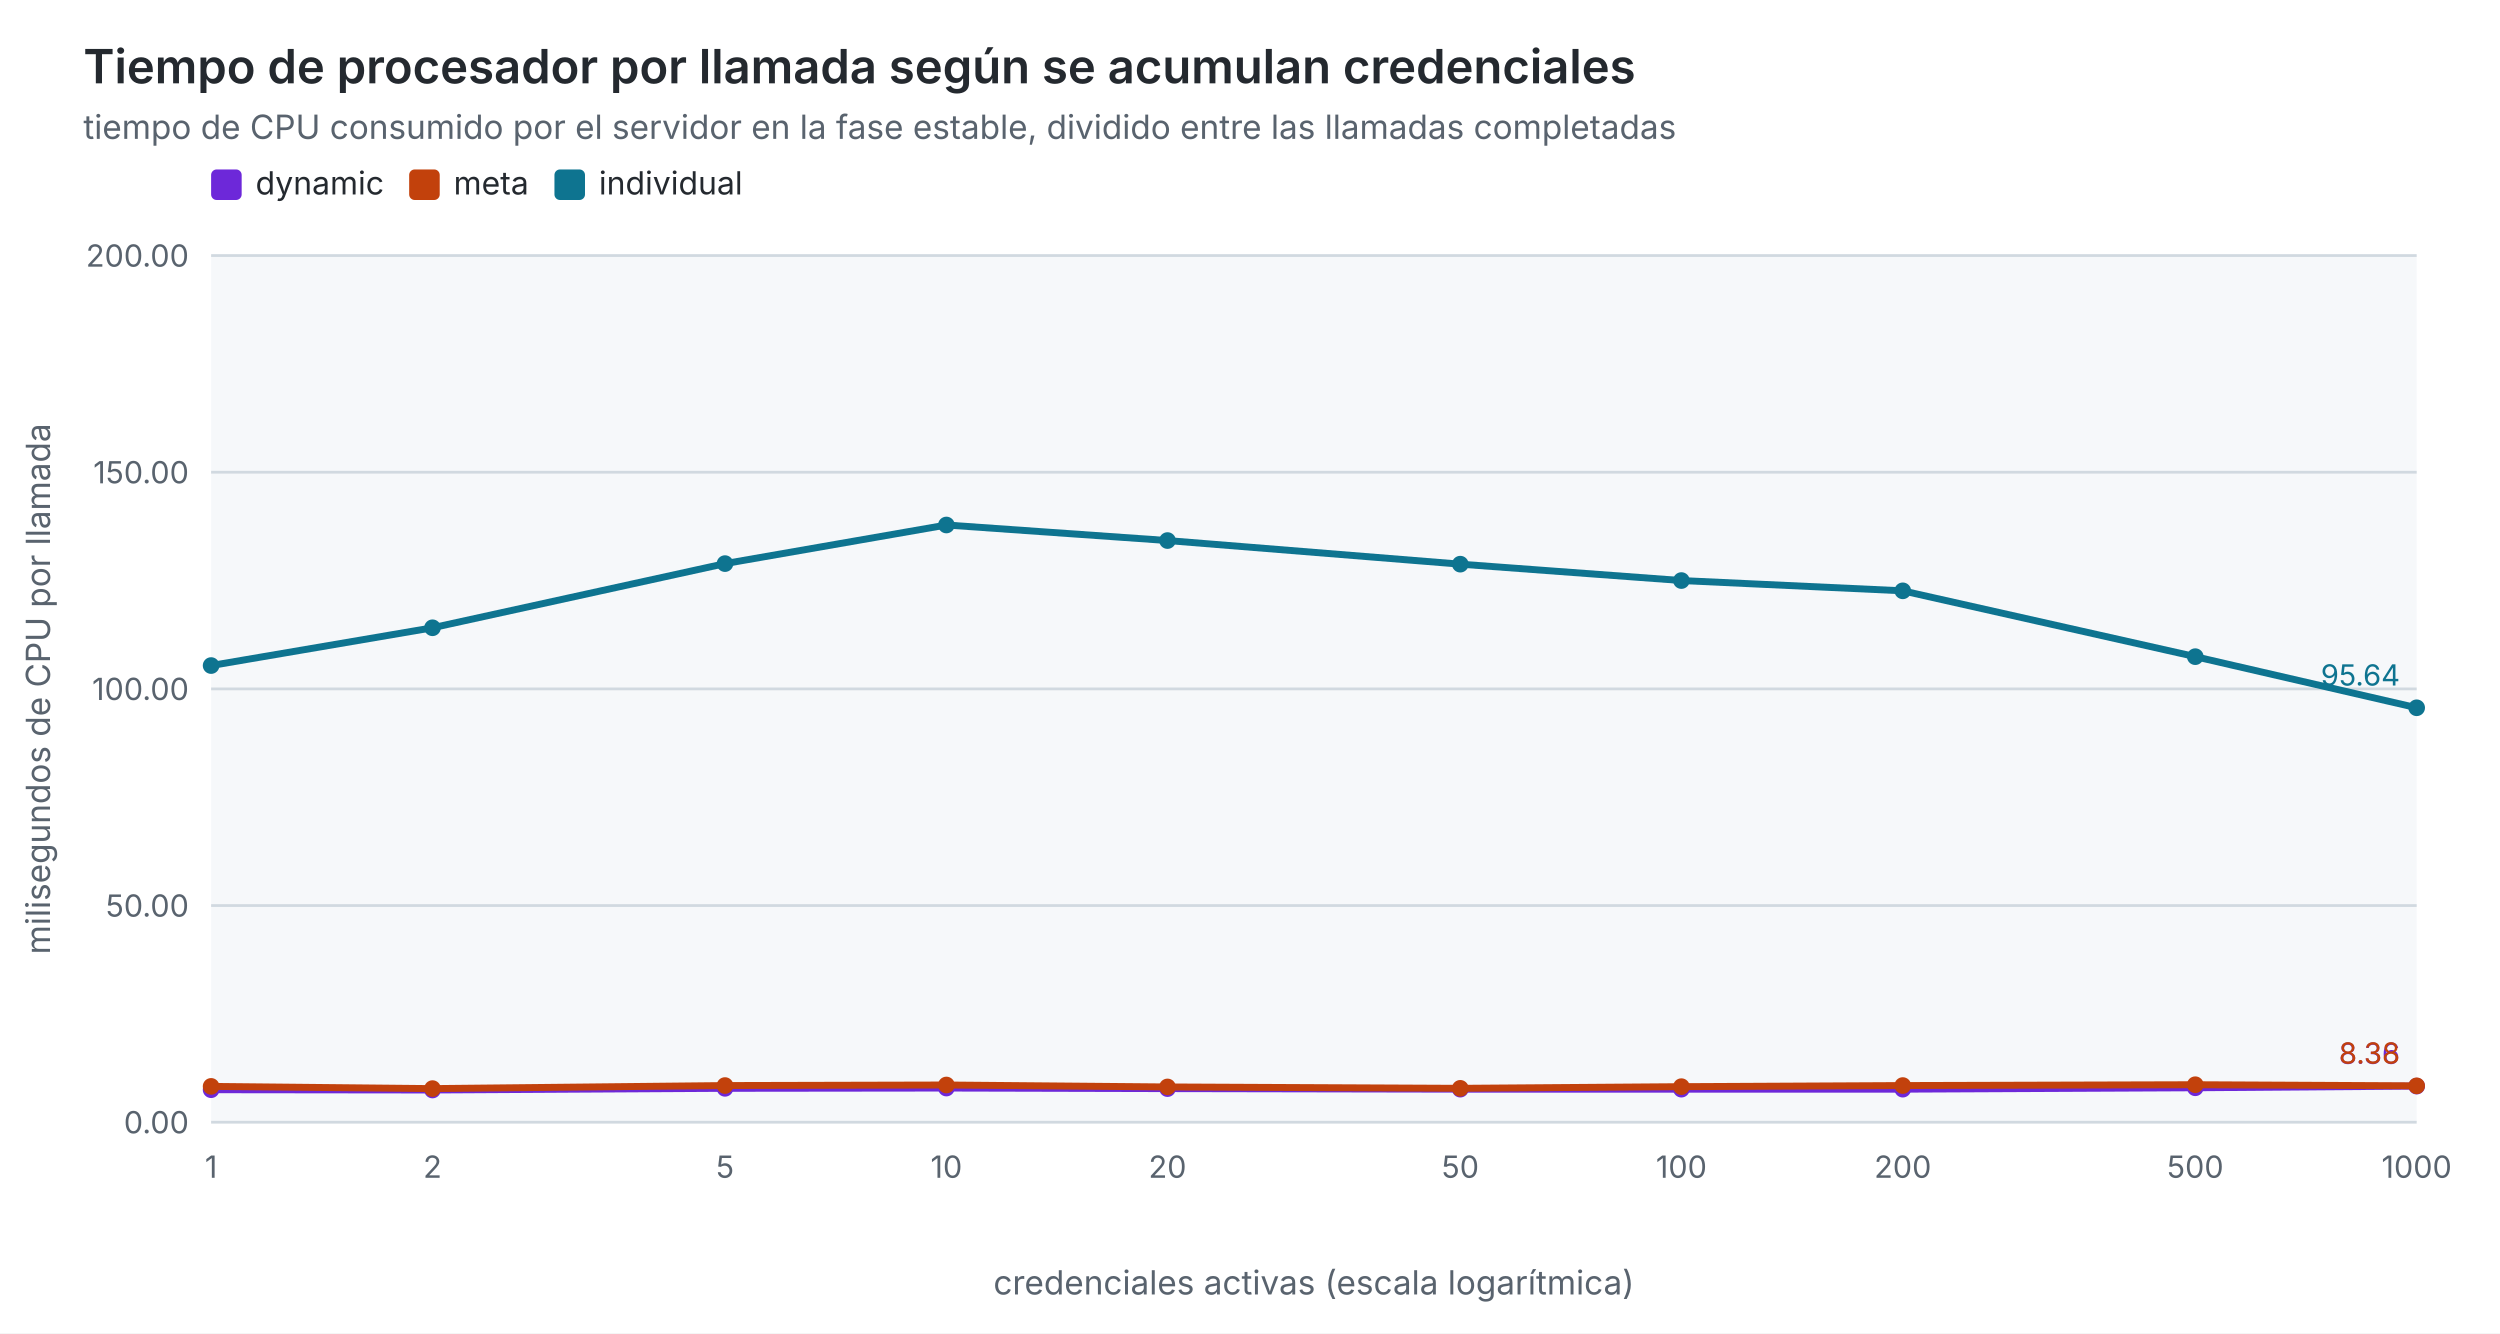
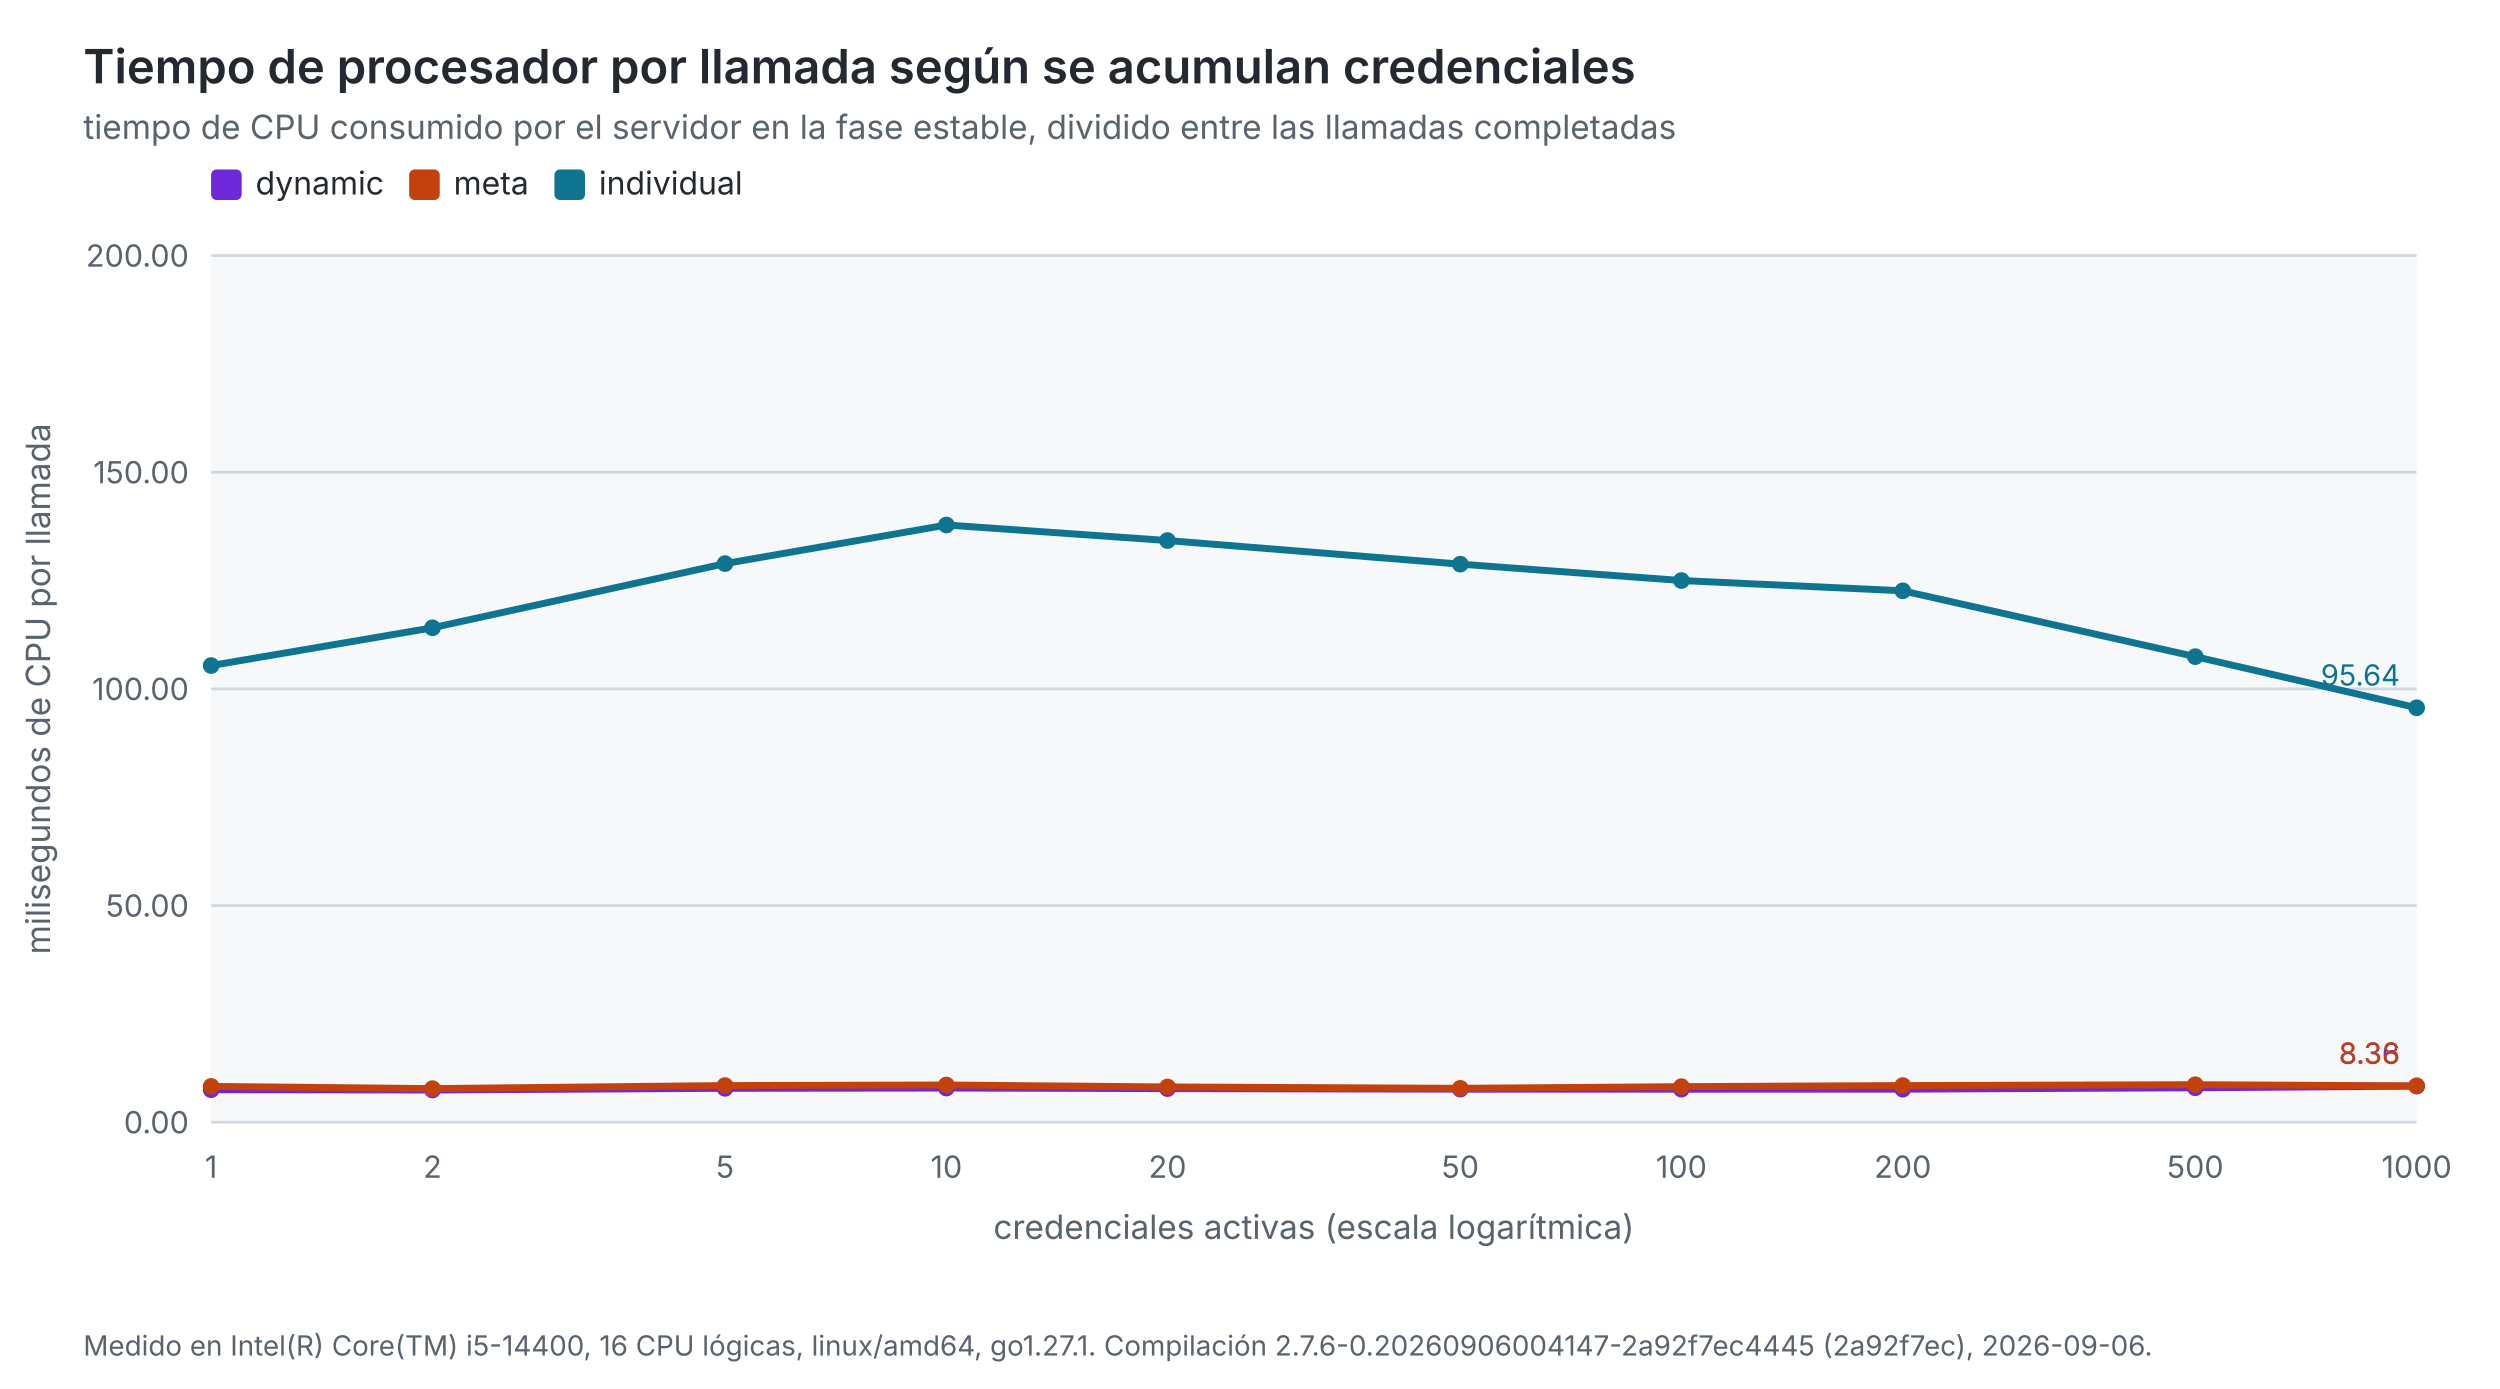
- <svg xmlns="http://www.w3.org/2000/svg" viewBox="0 0 900 480" width="900" height="480" role="img" aria-label="Tiempo de procesador por llamada según se acumulan credenciales. tiempo de CPU consumido por el servidor en la fase estable, dividido entre las llamadas completadas">
-   <rect width="900" height="480" fill="#ffffff" />
+ <svg xmlns="http://www.w3.org/2000/svg" viewBox="0 0 900 500" width="900" height="500" role="img" aria-label="Tiempo de procesador por llamada según se acumulan credenciales. tiempo de CPU consumido por el servidor en la fase estable, dividido entre las llamadas completadas. Medido en Intel(R) Core(TM) i5-14400, 16 CPU lógicas, linux/amd64, go1.27.1. Compilación 2.7.6-0.20260906004147-2a92f7ec4445 (2a92f7ec), 2026-09-06.">
+   <rect width="900" height="500" fill="#ffffff" />
  <text x="30" y="30" font-family="ui-sans-serif,system-ui,-apple-system,Segoe UI,sans-serif" font-size="17" font-weight="600" fill="#24292f">Tiempo de procesador por llamada según se acumulan credenciales</text>
  <text x="30" y="50" font-family="ui-sans-serif,system-ui,-apple-system,Segoe UI,sans-serif" font-size="12" fill="#59636e">tiempo de CPU consumido por el servidor en la fase estable, dividido entre las llamadas completadas</text>
  <rect x="76" y="92" width="794" height="312" fill="#f6f8fa" />
  <rect x="76.0" y="61.0" width="11" height="11" rx="2" fill="#6d28d9" />
  <text x="92.0" y="70.0" font-family="ui-sans-serif,system-ui,-apple-system,Segoe UI,sans-serif" font-size="11.5" fill="#24292f">dynamic</text>
  <rect x="147.3" y="61.0" width="11" height="11" rx="2" fill="#c2410c" />
  <text x="163.3" y="70.0" font-family="ui-sans-serif,system-ui,-apple-system,Segoe UI,sans-serif" font-size="11.5" fill="#24292f">meta</text>
  <rect x="199.6" y="61.0" width="11" height="11" rx="2" fill="#0e7490" />
  <text x="215.6" y="70.0" font-family="ui-sans-serif,system-ui,-apple-system,Segoe UI,sans-serif" font-size="11.5" fill="#24292f">individual</text>
  <line x1="76" y1="404.0" x2="870" y2="404.0" stroke="#d1d9e0" stroke-width="1" />
  <text x="68" y="408.0" font-family="ui-sans-serif,system-ui,-apple-system,Segoe UI,sans-serif" font-size="11" text-anchor="end" fill="#59636e">0.00</text>
  <line x1="76" y1="326.0" x2="870" y2="326.0" stroke="#d1d9e0" stroke-width="1" />
  <text x="68" y="330.0" font-family="ui-sans-serif,system-ui,-apple-system,Segoe UI,sans-serif" font-size="11" text-anchor="end" fill="#59636e">50.00</text>
  <line x1="76" y1="248.0" x2="870" y2="248.0" stroke="#d1d9e0" stroke-width="1" />
  <text x="68" y="252.0" font-family="ui-sans-serif,system-ui,-apple-system,Segoe UI,sans-serif" font-size="11" text-anchor="end" fill="#59636e">100.00</text>
  <line x1="76" y1="170.0" x2="870" y2="170.0" stroke="#d1d9e0" stroke-width="1" />
  <text x="68" y="174.0" font-family="ui-sans-serif,system-ui,-apple-system,Segoe UI,sans-serif" font-size="11" text-anchor="end" fill="#59636e">150.00</text>
  <line x1="76" y1="92.0" x2="870" y2="92.0" stroke="#d1d9e0" stroke-width="1" />
  <text x="68" y="96.0" font-family="ui-sans-serif,system-ui,-apple-system,Segoe UI,sans-serif" font-size="11" text-anchor="end" fill="#59636e">200.00</text>
  <text x="18" y="248.0" font-family="ui-sans-serif,system-ui,-apple-system,Segoe UI,sans-serif" font-size="12" fill="#59636e" text-anchor="middle" transform="rotate(-90 18 248.0)">milisegundos de CPU por llamada</text>
-   <text x="473.0" y="466" font-family="ui-sans-serif,system-ui,-apple-system,Segoe UI,sans-serif" font-size="12" text-anchor="middle" fill="#59636e">credenciales activas (escala logarítmica)</text>
+   <text x="473.0" y="446" font-family="ui-sans-serif,system-ui,-apple-system,Segoe UI,sans-serif" font-size="12" text-anchor="middle" fill="#59636e">credenciales activas (escala logarítmica)</text>
+   <text x="30" y="488" font-family="ui-sans-serif,system-ui,-apple-system,Segoe UI,sans-serif" font-size="10" fill="#59636e">Medido en Intel(R) Core(TM) i5-14400, 16 CPU lógicas, linux/amd64, go1.27.1. Compilación 2.7.6-0.20260906004147-2a92f7ec4445 (2a92f7ec), 2026-09-06.</text>
  <text x="76.0" y="424" font-family="ui-sans-serif,system-ui,-apple-system,Segoe UI,sans-serif" font-size="11" text-anchor="middle" fill="#59636e">1</text>
  <text x="155.7" y="424" font-family="ui-sans-serif,system-ui,-apple-system,Segoe UI,sans-serif" font-size="11" text-anchor="middle" fill="#59636e">2</text>
  <text x="261.0" y="424" font-family="ui-sans-serif,system-ui,-apple-system,Segoe UI,sans-serif" font-size="11" text-anchor="middle" fill="#59636e">5</text>
  <text x="340.7" y="424" font-family="ui-sans-serif,system-ui,-apple-system,Segoe UI,sans-serif" font-size="11" text-anchor="middle" fill="#59636e">10</text>
  <text x="420.3" y="424" font-family="ui-sans-serif,system-ui,-apple-system,Segoe UI,sans-serif" font-size="11" text-anchor="middle" fill="#59636e">20</text>
  <text x="525.7" y="424" font-family="ui-sans-serif,system-ui,-apple-system,Segoe UI,sans-serif" font-size="11" text-anchor="middle" fill="#59636e">50</text>
  <text x="605.3" y="424" font-family="ui-sans-serif,system-ui,-apple-system,Segoe UI,sans-serif" font-size="11" text-anchor="middle" fill="#59636e">100</text>
  <text x="685.0" y="424" font-family="ui-sans-serif,system-ui,-apple-system,Segoe UI,sans-serif" font-size="11" text-anchor="middle" fill="#59636e">200</text>
  <text x="790.3" y="424" font-family="ui-sans-serif,system-ui,-apple-system,Segoe UI,sans-serif" font-size="11" text-anchor="middle" fill="#59636e">500</text>
  <text x="870.0" y="424" font-family="ui-sans-serif,system-ui,-apple-system,Segoe UI,sans-serif" font-size="11" text-anchor="middle" fill="#59636e">1000</text>
  <path d="M76.0,392.3L155.7,392.4L261.0,391.8L340.7,391.7L420.3,391.9L525.7,392.1L605.3,392.1L685.0,392.1L790.3,391.6L870.0,391.0" fill="none" stroke="#6d28d9" stroke-width="2.5" stroke-linejoin="round" />
  <circle cx="76.0" cy="392.3" r="3" fill="#6d28d9" />
  <circle cx="155.7" cy="392.4" r="3" fill="#6d28d9" />
  <circle cx="261.0" cy="391.8" r="3" fill="#6d28d9" />
  <circle cx="340.7" cy="391.7" r="3" fill="#6d28d9" />
  <circle cx="420.3" cy="391.9" r="3" fill="#6d28d9" />
  <circle cx="525.7" cy="392.1" r="3" fill="#6d28d9" />
  <circle cx="605.3" cy="392.1" r="3" fill="#6d28d9" />
  <circle cx="685.0" cy="392.1" r="3" fill="#6d28d9" />
  <circle cx="790.3" cy="391.6" r="3" fill="#6d28d9" />
  <circle cx="870.0" cy="391.0" r="3" fill="#6d28d9" />
  <text x="864.0" y="383.0" font-family="ui-sans-serif,system-ui,-apple-system,Segoe UI,sans-serif" font-size="10.5" text-anchor="end" fill="#6d28d9">8.36</text>
  <path d="M76.0,391.1L155.7,391.9L261.0,390.8L340.7,390.6L420.3,391.3L525.7,391.8L605.3,391.2L685.0,390.8L790.3,390.5L870.0,390.9" fill="none" stroke="#c2410c" stroke-width="2.5" stroke-linejoin="round" />
  <circle cx="76.0" cy="391.1" r="3" fill="#c2410c" />
  <circle cx="155.7" cy="391.9" r="3" fill="#c2410c" />
  <circle cx="261.0" cy="390.8" r="3" fill="#c2410c" />
  <circle cx="340.7" cy="390.6" r="3" fill="#c2410c" />
  <circle cx="420.3" cy="391.3" r="3" fill="#c2410c" />
  <circle cx="525.7" cy="391.8" r="3" fill="#c2410c" />
  <circle cx="605.3" cy="391.2" r="3" fill="#c2410c" />
  <circle cx="685.0" cy="390.8" r="3" fill="#c2410c" />
  <circle cx="790.3" cy="390.5" r="3" fill="#c2410c" />
  <circle cx="870.0" cy="390.9" r="3" fill="#c2410c" />
  <text x="864.0" y="382.9" font-family="ui-sans-serif,system-ui,-apple-system,Segoe UI,sans-serif" font-size="10.5" text-anchor="end" fill="#c2410c">8.38</text>
  <path d="M76.0,239.6L155.7,226.0L261.0,202.9L340.7,189.0L420.3,194.6L525.7,203.1L605.3,209.0L685.0,212.7L790.3,236.4L870.0,254.8" fill="none" stroke="#0e7490" stroke-width="2.5" stroke-linejoin="round" />
  <circle cx="76.0" cy="239.6" r="3" fill="#0e7490" />
  <circle cx="155.7" cy="226.0" r="3" fill="#0e7490" />
  <circle cx="261.0" cy="202.9" r="3" fill="#0e7490" />
  <circle cx="340.7" cy="189.0" r="3" fill="#0e7490" />
  <circle cx="420.3" cy="194.6" r="3" fill="#0e7490" />
  <circle cx="525.7" cy="203.1" r="3" fill="#0e7490" />
  <circle cx="605.3" cy="209.0" r="3" fill="#0e7490" />
  <circle cx="685.0" cy="212.7" r="3" fill="#0e7490" />
  <circle cx="790.3" cy="236.4" r="3" fill="#0e7490" />
  <circle cx="870.0" cy="254.8" r="3" fill="#0e7490" />
  <text x="864.0" y="246.8" font-family="ui-sans-serif,system-ui,-apple-system,Segoe UI,sans-serif" font-size="10.5" text-anchor="end" fill="#0e7490">95.64</text>
</svg>
